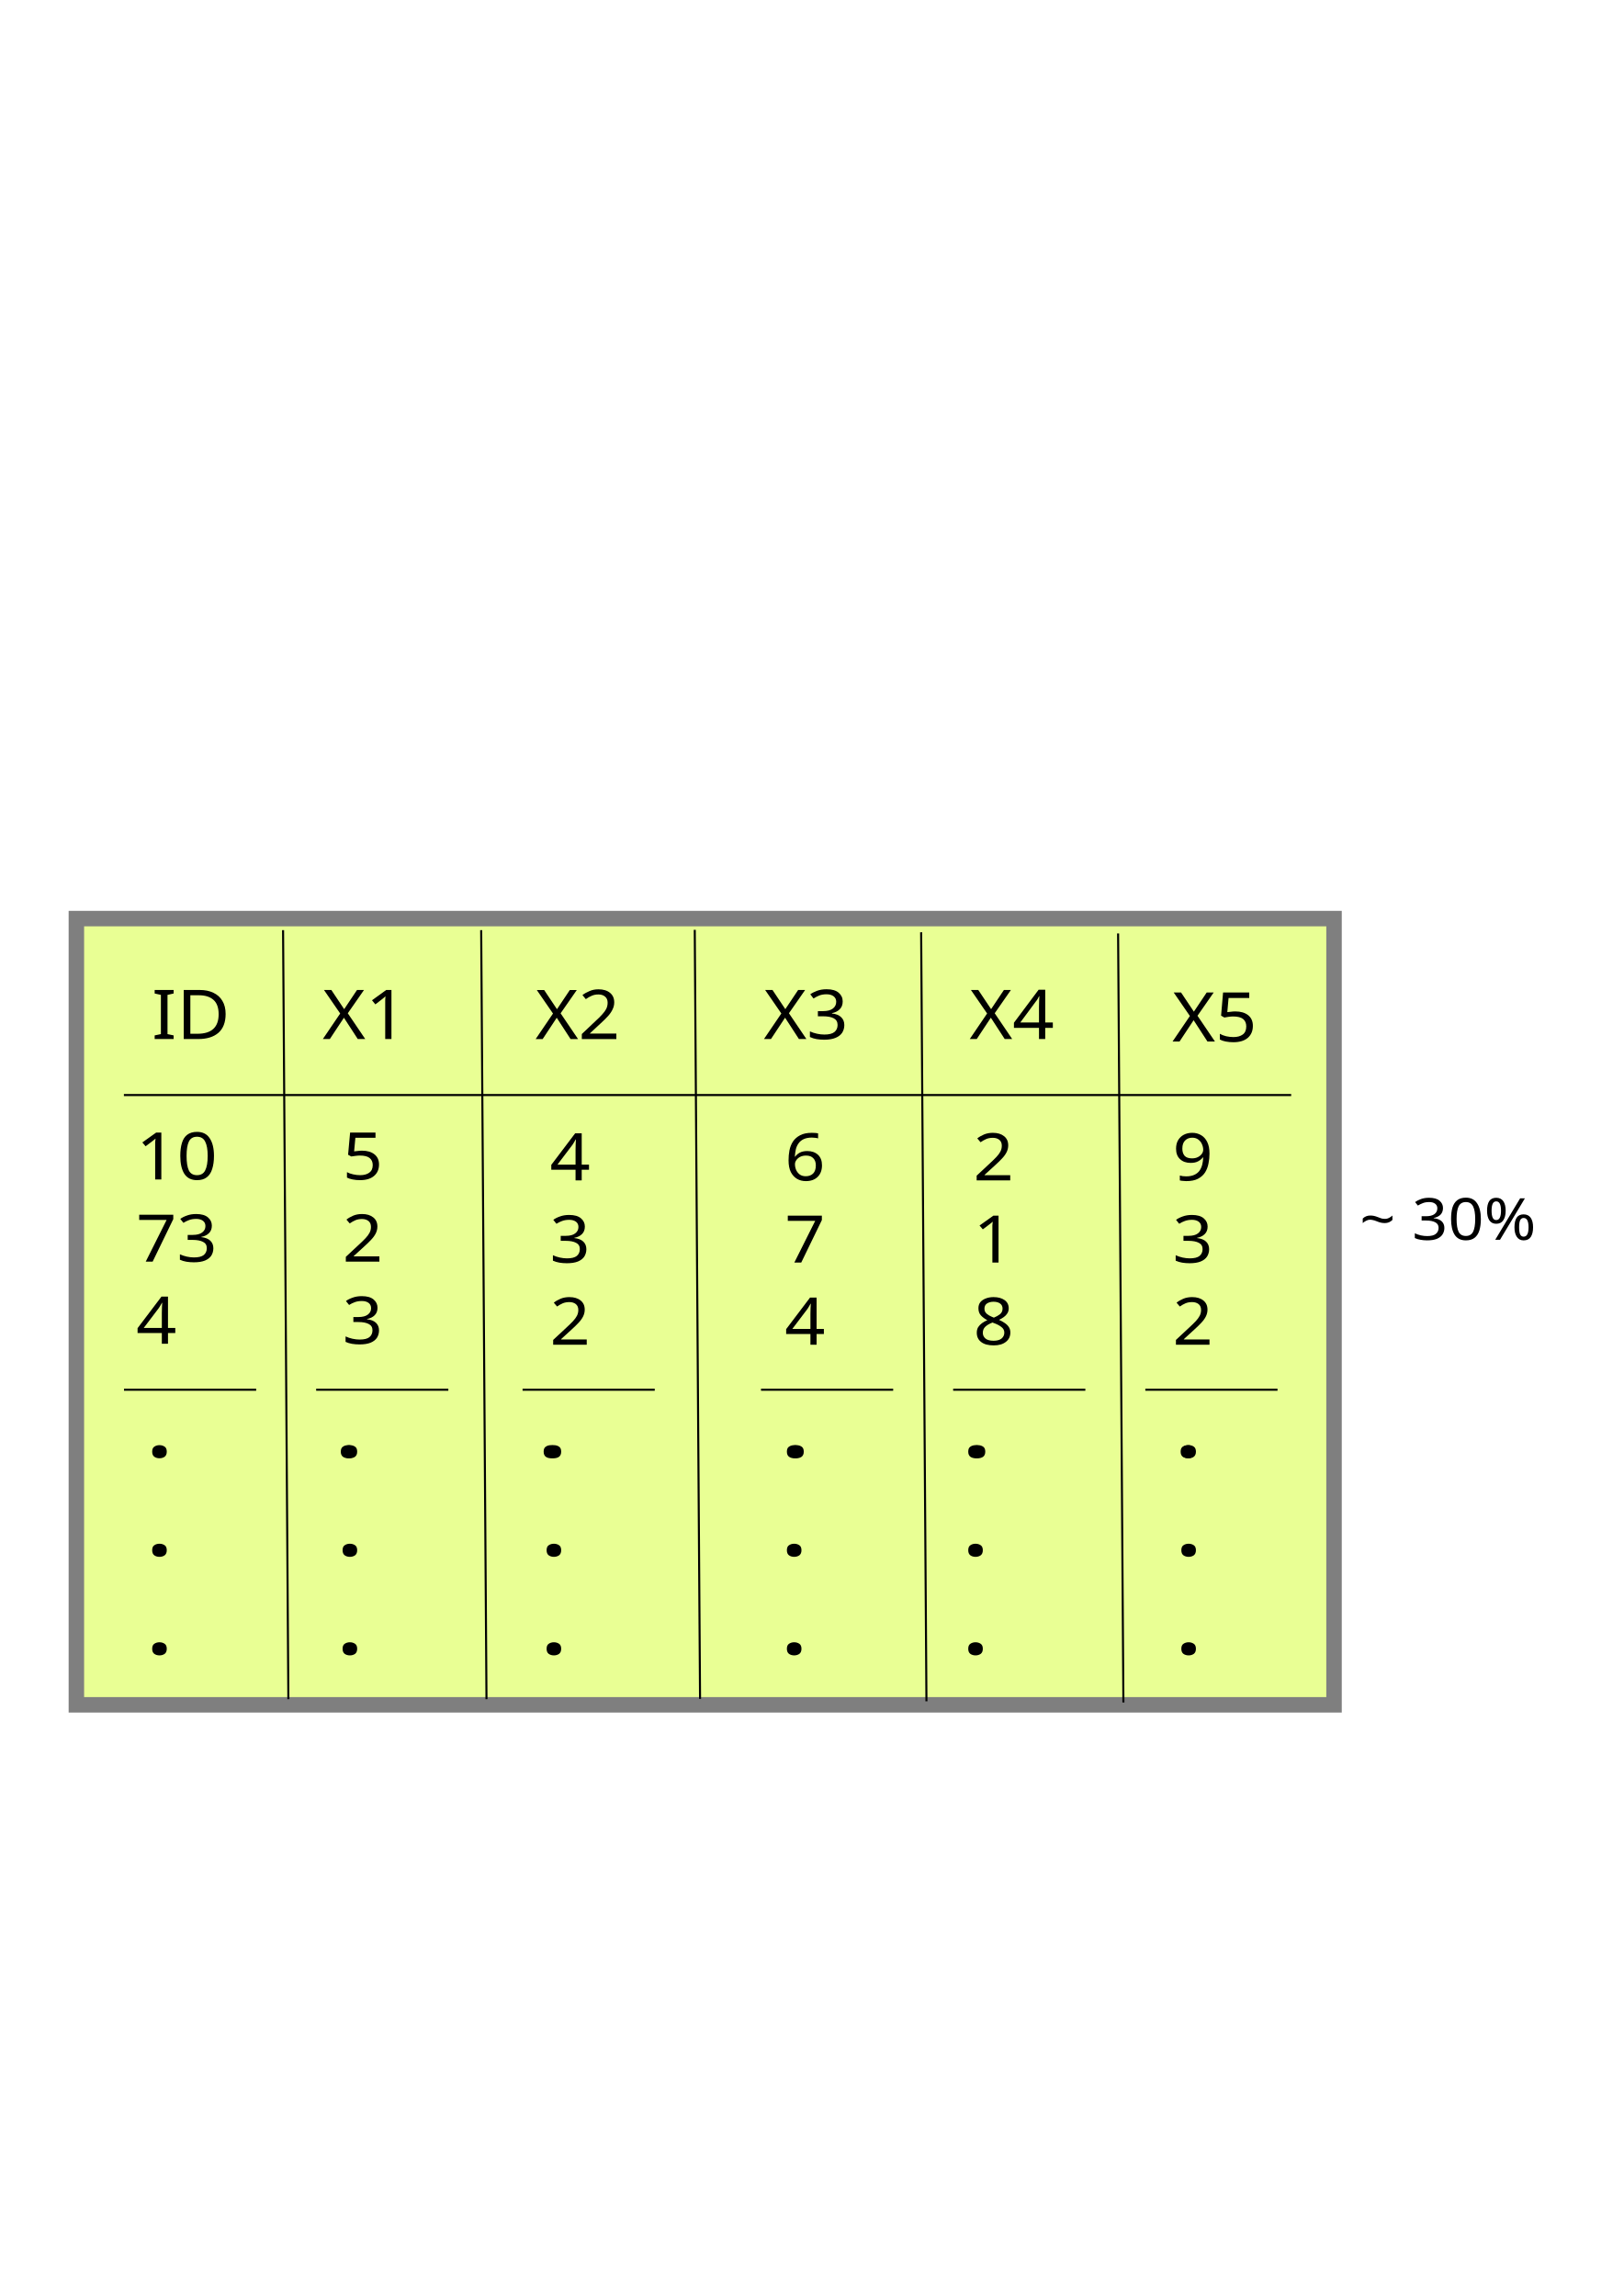
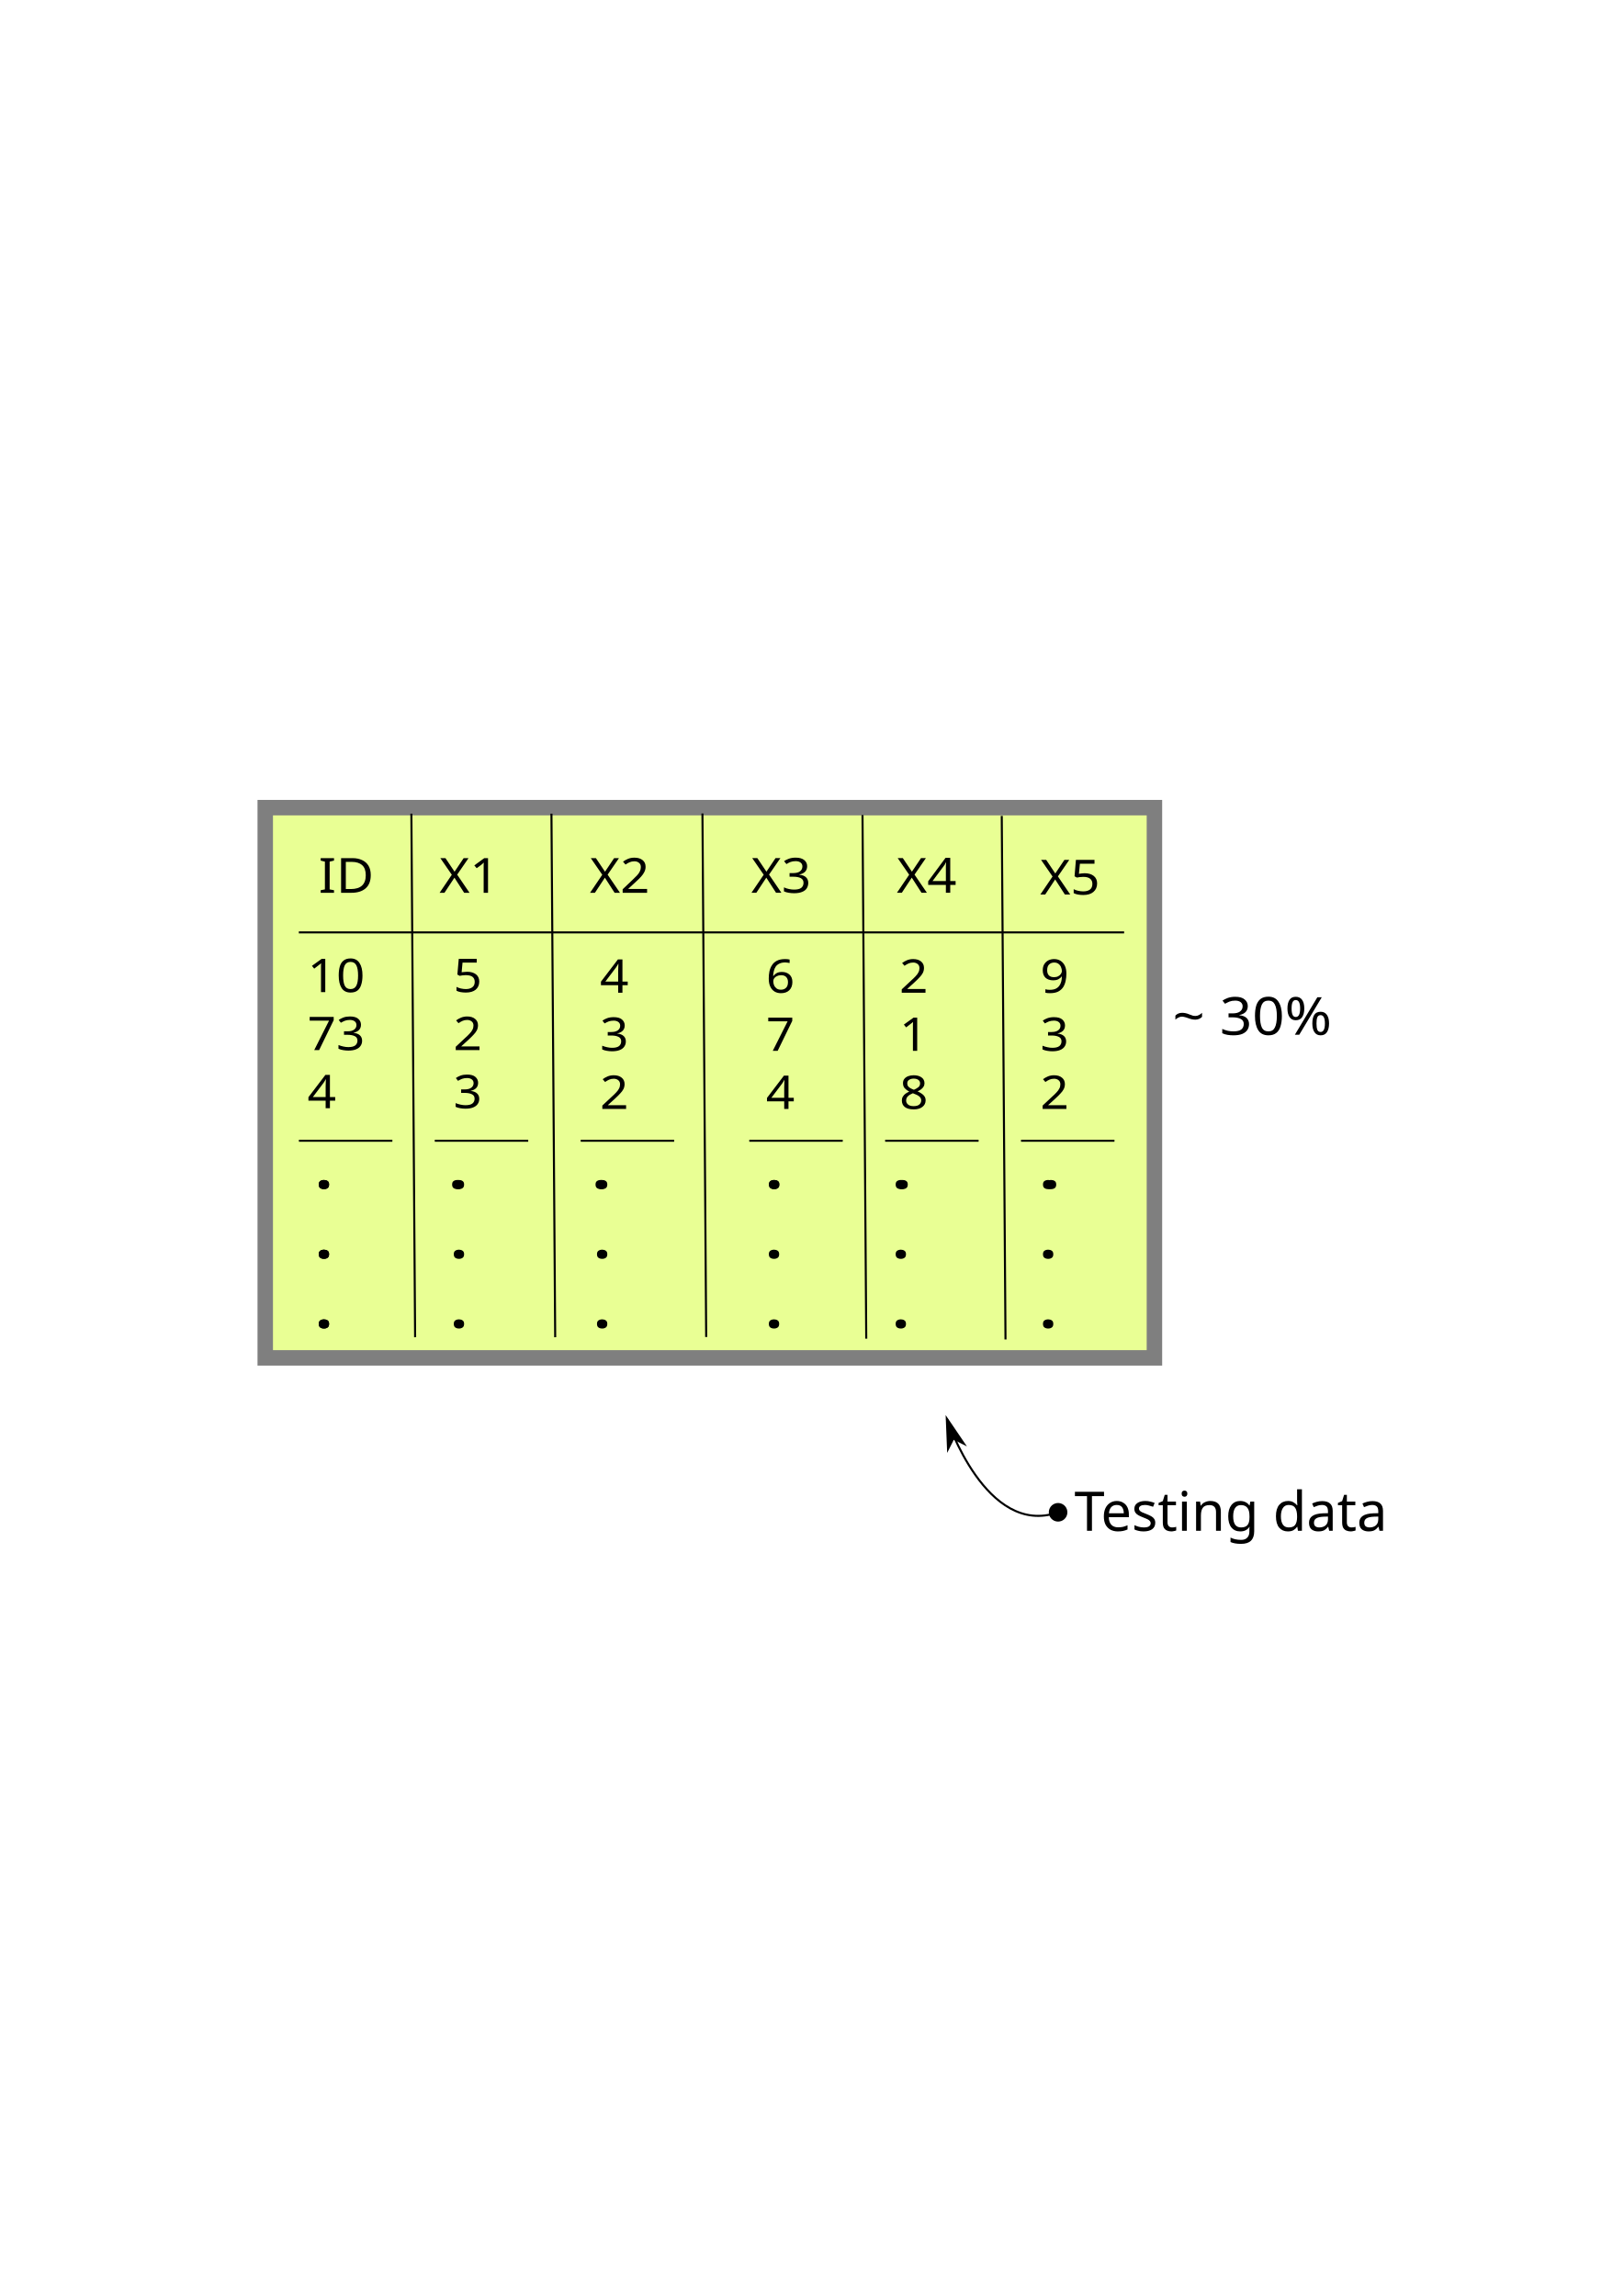
<svg xmlns="http://www.w3.org/2000/svg" width="210mm" height="297mm" viewBox="0 0 210 297" version="1.1" id="svg17855">
-   <defs id="defs17849" />
+   <defs id="defs17849">
+     <marker style="overflow:visible" id="marker22606" refX="0" refY="0" orient="auto">
+       <path transform="matrix(0.8,0,0,0.8,5.92,0.8)" style="fill:#000000;fill-opacity:1;fill-rule:evenodd;stroke:#000000;stroke-width:1pt;stroke-opacity:1" d="m -2.5,-1 c 0,2.76 -2.24,5 -5,5 -2.76,0 -5,-2.24 -5,-5 0,-2.76 2.24,-5 5,-5 2.76,0 5,2.24 5,5 z" id="path22604" />
+     </marker>
+     <marker style="overflow:visible" id="marker22706" refX="0" refY="0" orient="auto">
+       <path transform="matrix(-0.8,0,0,-0.8,-10,0)" style="fill:#000000;fill-opacity:1;fill-rule:evenodd;stroke:#000000;stroke-width:1pt;stroke-opacity:1" d="M 0,0 5,-5 -12.5,0 5,5 Z" id="path22704" />
+     </marker>
+   </defs>
  <g id="layer1">
-     <rect y="118.825" x="9.878" height="101.703" width="162.658" id="rect15110" style="opacity:0.5;fill:#d4ff2a;fill-opacity:1;fill-rule:evenodd;stroke:#000000;stroke-width:2;stroke-linecap:butt;stroke-miterlimit:23.4;stroke-dasharray:none;stroke-dashoffset:0;stroke-opacity:1" />
-     <path id="path15112" d="m 16.023,141.648 c 150.971,-5e-5 150.971,-5e-5 150.971,-5e-5 v 0" style="fill:#030303;fill-opacity:1;stroke:#000000;stroke-width:0.265px;stroke-linecap:butt;stroke-linejoin:miter;stroke-opacity:1" />
-     <path id="path15114" d="m 62.234,120.323 0.685,99.477 v 0" style="fill:#060606;fill-opacity:1;stroke:#000000;stroke-width:0.265px;stroke-linecap:butt;stroke-linejoin:miter;stroke-opacity:1" />
-     <path id="path15116" d="m 89.856,120.284 0.685,99.477 v 0" style="fill:#060606;fill-opacity:1;stroke:#000000;stroke-width:0.265px;stroke-linecap:butt;stroke-linejoin:miter;stroke-opacity:1" />
-     <path id="path15118" d="m 119.136,120.594 0.685,99.477 v 0" style="fill:#060606;fill-opacity:1;stroke:#000000;stroke-width:0.265px;stroke-linecap:butt;stroke-linejoin:miter;stroke-opacity:1" />
-     <path id="path15120" d="m 144.609,120.749 0.685,99.477 v 0" style="fill:#060606;fill-opacity:1;stroke:#000000;stroke-width:0.265px;stroke-linecap:butt;stroke-linejoin:miter;stroke-opacity:1" />
-     <text transform="scale(1.031812,0.9691693)" id="text15124" y="138.68" x="40.437" style="font-style:normal;font-weight:normal;font-size:9.179px;line-height:1.25;font-family:sans-serif;letter-spacing:0px;word-spacing:0px;fill:#000000;fill-opacity:1;stroke:none;stroke-width:0.265" xml:space="preserve">
-       <tspan style="stroke-width:0.265" y="138.68" x="40.437" id="tspan15122">X1</tspan>
-     </text>
-     <text transform="scale(1.031812,0.9691693)" id="text15128" y="138.682" x="67.112" style="font-style:normal;font-weight:normal;font-size:9.179px;line-height:1.25;font-family:sans-serif;letter-spacing:0px;word-spacing:0px;fill:#000000;fill-opacity:1;stroke:none;stroke-width:0.265" xml:space="preserve">
-       <tspan id="tspan15126" style="stroke-width:0.265" y="138.682" x="67.112">X2</tspan>
-     </text>
-     <text transform="scale(1.031812,0.9691693)" id="text15132" y="138.677" x="95.734" style="font-style:normal;font-weight:normal;font-size:9.179px;line-height:1.25;font-family:sans-serif;letter-spacing:0px;word-spacing:0px;fill:#000000;fill-opacity:1;stroke:none;stroke-width:0.265" xml:space="preserve">
-       <tspan id="tspan15130" style="stroke-width:0.265" y="138.677" x="95.734">X3</tspan>
-     </text>
-     <text transform="scale(1.031812,0.9691693)" id="text15136" y="138.677" x="121.526" style="font-style:normal;font-weight:normal;font-size:9.179px;line-height:1.25;font-family:sans-serif;letter-spacing:0px;word-spacing:0px;fill:#000000;fill-opacity:1;stroke:none;stroke-width:0.265" xml:space="preserve">
-       <tspan id="tspan15134" style="stroke-width:0.265" y="138.677" x="121.526">X4</tspan>
-     </text>
-     <text transform="scale(1.031812,0.9691693)" id="text15140" y="139.01" x="146.947" style="font-style:normal;font-weight:normal;font-size:9.179px;line-height:1.25;font-family:sans-serif;letter-spacing:0px;word-spacing:0px;fill:#000000;fill-opacity:1;stroke:none;stroke-width:0.265" xml:space="preserve">
-       <tspan id="tspan15138" style="stroke-width:0.265" y="139.01" x="146.947">X5</tspan>
-     </text>
-     <text xml:space="preserve" style="font-style:normal;font-weight:normal;font-size:8.846px;line-height:1.25;font-family:sans-serif;letter-spacing:0px;word-spacing:0px;fill:#000000;fill-opacity:1;stroke:none;stroke-width:1" x="33.361" y="158.769" id="text15158" transform="scale(1.040638,0.960949)">
-       <tspan x="33.361" y="158.769" id="tspan15146" style="stroke-width:1">
-         <tspan x="33.361" y="158.769" id="tspan15142" style="stroke-width:1">    5</tspan>
-         <tspan dx="0" x="50.258" y="158.769" id="tspan15144" style="stroke-width:1" />
-       </tspan>
-       <tspan x="33.361" y="169.826" id="tspan15152" style="stroke-width:1">
-         <tspan x="33.361" y="169.826" id="tspan15148" style="stroke-width:1">    2</tspan>
-         <tspan dx="0" x="50.258" y="169.826" id="tspan15150" style="stroke-width:1" />
-       </tspan>
-       <tspan x="33.361" y="180.883" id="tspan15156" style="stroke-width:1">
-         <tspan x="33.361" y="180.883" id="tspan15154" style="stroke-width:1">    3</tspan>
-       </tspan>
-     </text>
-     <text xml:space="preserve" style="font-style:normal;font-weight:normal;font-size:8.846px;line-height:1.25;font-family:sans-serif;letter-spacing:0px;word-spacing:0px;fill:#000000;fill-opacity:1;stroke:none;stroke-width:1" x="59.129" y="158.896" id="text15176" transform="scale(1.040638,0.960949)">
-       <tspan x="59.129" y="158.896" id="tspan15164" style="stroke-width:1">
-         <tspan x="59.129" y="158.896" id="tspan15160" style="stroke-width:1">    4</tspan>
-         <tspan dx="0" x="76.025" y="158.896" id="tspan15162" style="stroke-width:1" />
-       </tspan>
-       <tspan x="59.129" y="169.954" id="tspan15170" style="stroke-width:1">
-         <tspan x="59.129" y="169.954" id="tspan15166" style="stroke-width:1">    3</tspan>
-         <tspan dx="0" x="76.025" y="169.954" id="tspan15168" style="stroke-width:1" />
-       </tspan>
-       <tspan x="59.129" y="181.011" id="tspan15174" style="stroke-width:1">
-         <tspan x="59.129" y="181.011" id="tspan15172" style="stroke-width:1">    2</tspan>
-       </tspan>
-     </text>
-     <text xml:space="preserve" style="font-style:normal;font-weight:normal;font-size:8.846px;line-height:1.25;font-family:sans-serif;letter-spacing:0px;word-spacing:0px;fill:#000000;fill-opacity:1;stroke:none;stroke-width:1" x="88.319" y="158.896" id="text15194" transform="scale(1.040638,0.960949)">
-       <tspan x="88.319" y="158.896" id="tspan15182" style="stroke-width:1">
-         <tspan x="88.319" y="158.896" id="tspan15178" style="stroke-width:1">    6</tspan>
-         <tspan dx="0" x="105.216" y="158.896" id="tspan15180" style="stroke-width:1" />
-       </tspan>
-       <tspan x="88.319" y="169.954" id="tspan15188" style="stroke-width:1">
-         <tspan x="88.319" y="169.954" id="tspan15184" style="stroke-width:1">    7</tspan>
-         <tspan dx="0" x="105.216" y="169.954" id="tspan15186" style="stroke-width:1" />
-       </tspan>
-       <tspan x="88.319" y="181.011" id="tspan15192" style="stroke-width:1">
-         <tspan x="88.319" y="181.011" id="tspan15190" style="stroke-width:1">    4</tspan>
-       </tspan>
-     </text>
-     <text xml:space="preserve" style="font-style:normal;font-weight:normal;font-size:8.846px;line-height:1.25;font-family:sans-serif;letter-spacing:0px;word-spacing:0px;fill:#000000;fill-opacity:1;stroke:none;stroke-width:1" x="111.76" y="158.896" id="text15212" transform="scale(1.040638,0.960949)">
-       <tspan x="111.76" y="158.896" id="tspan15200" style="stroke-width:1">
-         <tspan x="111.76" y="158.896" id="tspan15196" style="stroke-width:1">    2</tspan>
-         <tspan dx="0" x="128.657" y="158.896" id="tspan15198" style="stroke-width:1" />
-       </tspan>
-       <tspan x="111.76" y="169.954" id="tspan15206" style="stroke-width:1">
-         <tspan x="111.76" y="169.954" id="tspan15202" style="stroke-width:1">    1</tspan>
-         <tspan dx="0" x="128.657" y="169.954" id="tspan15204" style="stroke-width:1" />
-       </tspan>
-       <tspan x="111.76" y="181.011" id="tspan15210" style="stroke-width:1">
-         <tspan x="111.76" y="181.011" id="tspan15208" style="stroke-width:1">    8</tspan>
-       </tspan>
-     </text>
-     <text xml:space="preserve" style="font-style:normal;font-weight:normal;font-size:8.846px;line-height:1.25;font-family:sans-serif;letter-spacing:0px;word-spacing:0px;fill:#000000;fill-opacity:1;stroke:none;stroke-width:1" x="136.528" y="158.896" id="text15230" transform="scale(1.040638,0.960949)">
-       <tspan x="136.528" y="158.896" id="tspan15218" style="stroke-width:1">
-         <tspan x="136.528" y="158.896" id="tspan15214" style="stroke-width:1">    9</tspan>
-         <tspan dx="0" x="153.424" y="158.896" id="tspan15216" style="stroke-width:1" />
-       </tspan>
-       <tspan x="136.528" y="169.954" id="tspan15224" style="stroke-width:1">
-         <tspan x="136.528" y="169.954" id="tspan15220" style="stroke-width:1">    3</tspan>
-         <tspan dx="0" x="153.424" y="169.954" id="tspan15222" style="stroke-width:1" />
-       </tspan>
-       <tspan x="136.528" y="181.011" id="tspan15228" style="stroke-width:1">
-         <tspan x="136.528" y="181.011" id="tspan15226" style="stroke-width:1">    2</tspan>
-       </tspan>
-     </text>
-     <path style="fill:#060606;fill-opacity:1;stroke:#000000;stroke-width:0.265px;stroke-linecap:butt;stroke-linejoin:miter;stroke-opacity:1" d="m 40.891,179.768 c 17.095,0 17.095,0 17.095,0 v 0" id="path15322" />
-     <path id="path15324" d="m 67.586,179.768 c 17.095,0 17.095,0 17.095,0 v 0" style="fill:#060606;fill-opacity:1;stroke:#000000;stroke-width:0.265px;stroke-linecap:butt;stroke-linejoin:miter;stroke-opacity:1" />
-     <path style="fill:#060606;fill-opacity:1;stroke:#000000;stroke-width:0.265px;stroke-linecap:butt;stroke-linejoin:miter;stroke-opacity:1" d="m 98.423,179.768 c 17.095,6e-5 17.095,6e-5 17.095,6e-5 v 0" id="path15326" />
-     <path id="path15328" d="m 123.276,179.768 c 17.095,-2e-5 17.095,-2e-5 17.095,-2e-5 v 0" style="fill:#060606;fill-opacity:1;stroke:#000000;stroke-width:0.265px;stroke-linecap:butt;stroke-linejoin:miter;stroke-opacity:1" />
-     <path style="fill:#060606;fill-opacity:1;stroke:#000000;stroke-width:0.265px;stroke-linecap:butt;stroke-linejoin:miter;stroke-opacity:1" d="m 148.13,179.768 c 17.095,-6e-5 17.095,-6e-5 17.095,-6e-5 v 0" id="path15330" />
-     <text transform="scale(1.031812,0.9691693)" xml:space="preserve" style="font-style:normal;font-weight:normal;font-size:9.179px;line-height:1.25;font-family:sans-serif;letter-spacing:0px;word-spacing:0px;fill:#000000;fill-opacity:1;stroke:none;stroke-width:0.265" x="19.026" y="138.68" id="text15334">
-       <tspan id="tspan15332" x="19.026" y="138.68" style="stroke-width:0.265">ID</tspan>
-     </text>
-     <path style="fill:#060606;fill-opacity:1;stroke:#000000;stroke-width:0.265px;stroke-linecap:butt;stroke-linejoin:miter;stroke-opacity:1" d="m 36.611,120.323 0.685,99.477 v 0" id="path15336" />
-     <path id="path15338" d="m 16.037,179.768 c 17.095,6e-5 17.095,6e-5 17.095,6e-5 v 0" style="fill:#060606;fill-opacity:1;stroke:#000000;stroke-width:0.265px;stroke-linecap:butt;stroke-linejoin:miter;stroke-opacity:1" />
-     <text xml:space="preserve" style="font-style:normal;font-variant:normal;font-weight:bold;font-stretch:normal;font-size:10.615px;line-height:1.25;font-family:sans-serif;-inkscape-font-specification:'sans-serif Bold';letter-spacing:0px;word-spacing:0px;fill:#000000;fill-opacity:1;stroke:none;stroke-width:1" x="7.266" y="196.159" id="text15356" transform="scale(1.040638,0.960949)">
-       <tspan x="7.266" y="196.159" id="tspan15354" style="stroke-width:1">
-         <tspan x="7.266" y="196.159" id="tspan15340" style="stroke-width:1">    .</tspan>
-       </tspan>
-       <tspan x="7.266" y="209.428" style="stroke-width:1" id="tspan30536">    .</tspan>
-       <tspan x="7.266" y="222.696" style="stroke-width:1" id="tspan30538">    .</tspan>
-     </text>
-     <text xml:space="preserve" style="font-style:normal;font-weight:normal;font-size:8.846px;line-height:1.25;font-family:sans-serif;letter-spacing:0px;word-spacing:0px;fill:#000000;fill-opacity:1;stroke:none;stroke-width:1" x="7.709" y="158.769" id="text15370" transform="scale(1.040638,0.960949)">
-       <tspan x="7.709" y="158.769" id="tspan15360" style="stroke-width:1">
-         <tspan dx="0 0 0 0 0 0 0" x="7.709" y="158.769" id="tspan15358" style="stroke-width:1">    10</tspan>
-       </tspan>
-       <tspan x="7.709" y="169.826" id="tspan15364" style="stroke-width:1">
-         <tspan dx="0 0 0 0 0 0 0" x="7.709" y="169.826" id="tspan15362" style="stroke-width:1">    73</tspan>
-       </tspan>
-       <tspan x="7.709" y="180.883" id="tspan15368" style="stroke-width:1">
-         <tspan x="7.709" y="180.883" id="tspan15366" style="stroke-width:1">    4</tspan>
-       </tspan>
-     </text>
-     <text id="text15389" y="196.159" x="30.707" style="font-style:normal;font-variant:normal;font-weight:bold;font-stretch:normal;font-size:10.615px;line-height:1.25;font-family:sans-serif;-inkscape-font-specification:'sans-serif Bold';letter-spacing:0px;word-spacing:0px;fill:#000000;fill-opacity:1;stroke:none;stroke-width:1" xml:space="preserve" transform="scale(1.040638,0.960949)">
-       <tspan style="stroke-width:1" id="tspan15387" y="196.159" x="30.707">
-         <tspan style="stroke-width:1" id="tspan15385" y="196.159" x="30.707">    .</tspan>
-       </tspan>
-     </text>
-     <text xml:space="preserve" style="font-style:normal;font-variant:normal;font-weight:bold;font-stretch:normal;font-size:10.615px;line-height:1.25;font-family:sans-serif;-inkscape-font-specification:'sans-serif Bold';letter-spacing:0px;word-spacing:0px;fill:#000000;fill-opacity:1;stroke:none;stroke-width:1" x="55.917" y="196.159" id="text15395" transform="scale(1.040638,0.960949)">
-       <tspan x="55.917" y="196.159" id="tspan15393" style="stroke-width:1">
-         <tspan x="55.917" y="196.159" id="tspan15391" style="stroke-width:1">    .</tspan>
-       </tspan>
-     </text>
-     <text id="text15401" y="196.159" x="86.435" style="font-style:normal;font-variant:normal;font-weight:bold;font-stretch:normal;font-size:10.615px;line-height:1.25;font-family:sans-serif;-inkscape-font-specification:'sans-serif Bold';letter-spacing:0px;word-spacing:0px;fill:#000000;fill-opacity:1;stroke:none;stroke-width:1" xml:space="preserve" transform="scale(1.040638,0.960949)">
-       <tspan style="stroke-width:1" id="tspan15399" y="196.159" x="86.435">
-         <tspan style="stroke-width:1" id="tspan15397" y="196.159" x="86.435">    .</tspan>
-       </tspan>
-     </text>
-     <text xml:space="preserve" style="font-style:normal;font-variant:normal;font-weight:bold;font-stretch:normal;font-size:10.615px;line-height:1.25;font-family:sans-serif;-inkscape-font-specification:'sans-serif Bold';letter-spacing:0px;word-spacing:0px;fill:#000000;fill-opacity:1;stroke:none;stroke-width:1" x="108.991" y="196.159" id="text15407" transform="scale(1.040638,0.960949)">
-       <tspan x="108.991" y="196.159" id="tspan15405" style="stroke-width:1">
-         <tspan x="108.991" y="196.159" id="tspan15403" style="stroke-width:1">    .</tspan>
-       </tspan>
-     </text>
-     <text id="text15413" y="196.159" x="135.086" style="font-style:normal;font-variant:normal;font-weight:bold;font-stretch:normal;font-size:10.615px;line-height:1.25;font-family:sans-serif;-inkscape-font-specification:'sans-serif Bold';letter-spacing:0px;word-spacing:0px;fill:#000000;fill-opacity:1;stroke:none;stroke-width:1" xml:space="preserve" transform="scale(1.040638,0.960949)">
-       <tspan style="stroke-width:1" id="tspan15411" y="196.159" x="135.086">
-         <tspan style="stroke-width:1" id="tspan15409" y="196.159" x="135.086">    .</tspan>
-       </tspan>
-     </text>
-     <text xml:space="preserve" style="font-style:normal;font-weight:normal;font-size:7.818px;line-height:1.25;font-family:sans-serif;letter-spacing:0px;word-spacing:0px;fill:#000000;fill-opacity:1;stroke:none;stroke-width:1" x="168.978" y="166.893" id="text15435" transform="scale(1.040638,0.960949)">
-       <tspan x="168.978" y="166.893" id="tspan15433" style="stroke-width:1">
-         <tspan x="168.978" y="166.893" id="tspan15431" style="stroke-width:1">~ 30%</tspan>
-       </tspan>
-     </text>
-     <text transform="scale(1.040638,0.960949)" id="text30548" y="196.159" x="30.931" style="font-style:normal;font-variant:normal;font-weight:bold;font-stretch:normal;font-size:10.615px;line-height:1.25;font-family:sans-serif;-inkscape-font-specification:'sans-serif Bold';letter-spacing:0px;word-spacing:0px;fill:#000000;fill-opacity:1;stroke:none;stroke-width:1" xml:space="preserve">
-       <tspan style="stroke-width:1" id="tspan30542" y="196.159" x="30.931">
-         <tspan style="stroke-width:1" id="tspan30540" y="196.159" x="30.931">    .</tspan>
-       </tspan>
-       <tspan id="tspan30544" style="stroke-width:1" y="209.428" x="30.931">    .</tspan>
-       <tspan id="tspan30546" style="stroke-width:1" y="222.696" x="30.931">    .</tspan>
-     </text>
-     <text xml:space="preserve" style="font-style:normal;font-variant:normal;font-weight:bold;font-stretch:normal;font-size:10.615px;line-height:1.25;font-family:sans-serif;-inkscape-font-specification:'sans-serif Bold';letter-spacing:0px;word-spacing:0px;fill:#000000;fill-opacity:1;stroke:none;stroke-width:1" x="56.287" y="196.159" id="text30558" transform="scale(1.040638,0.960949)">
-       <tspan x="56.287" y="196.159" id="tspan30552" style="stroke-width:1">
-         <tspan x="56.287" y="196.159" id="tspan30550" style="stroke-width:1">    .</tspan>
-       </tspan>
-       <tspan x="56.287" y="209.428" style="stroke-width:1" id="tspan30554">    .</tspan>
-       <tspan x="56.287" y="222.696" style="stroke-width:1" id="tspan30556">    .</tspan>
-     </text>
-     <text transform="scale(1.040638,0.960949)" id="text30568" y="196.159" x="86.15" style="font-style:normal;font-variant:normal;font-weight:bold;font-stretch:normal;font-size:10.615px;line-height:1.25;font-family:sans-serif;-inkscape-font-specification:'sans-serif Bold';letter-spacing:0px;word-spacing:0px;fill:#000000;fill-opacity:1;stroke:none;stroke-width:1" xml:space="preserve">
-       <tspan style="stroke-width:1" id="tspan30562" y="196.159" x="86.15">
-         <tspan style="stroke-width:1" id="tspan30560" y="196.159" x="86.15">    .</tspan>
-       </tspan>
-       <tspan id="tspan30564" style="stroke-width:1" y="209.428" x="86.15">    .</tspan>
-       <tspan id="tspan30566" style="stroke-width:1" y="222.696" x="86.15">    .</tspan>
-     </text>
-     <text xml:space="preserve" style="font-style:normal;font-variant:normal;font-weight:bold;font-stretch:normal;font-size:10.615px;line-height:1.25;font-family:sans-serif;-inkscape-font-specification:'sans-serif Bold';letter-spacing:0px;word-spacing:0px;fill:#000000;fill-opacity:1;stroke:none;stroke-width:1" x="108.688" y="196.159" id="text30578" transform="scale(1.040638,0.960949)">
-       <tspan x="108.688" y="196.159" id="tspan30572" style="stroke-width:1">
-         <tspan x="108.688" y="196.159" id="tspan30570" style="stroke-width:1">    .</tspan>
-       </tspan>
-       <tspan x="108.688" y="209.428" style="stroke-width:1" id="tspan30574">    .</tspan>
-       <tspan x="108.688" y="222.696" style="stroke-width:1" id="tspan30576">    .</tspan>
-     </text>
-     <text transform="scale(1.040638,0.960949)" id="text31605" y="196.159" x="135.17" style="font-style:normal;font-variant:normal;font-weight:bold;font-stretch:normal;font-size:10.615px;line-height:1.25;font-family:sans-serif;-inkscape-font-specification:'sans-serif Bold';letter-spacing:0px;word-spacing:0px;fill:#000000;fill-opacity:1;stroke:none;stroke-width:1" xml:space="preserve">
-       <tspan style="stroke-width:1" id="tspan31599" y="196.159" x="135.17">
-         <tspan style="stroke-width:1" id="tspan31597" y="196.159" x="135.17">    .</tspan>
-       </tspan>
-       <tspan id="tspan31601" style="stroke-width:1" y="209.428" x="135.17">    .</tspan>
-       <tspan id="tspan31603" style="stroke-width:1" y="222.696" x="135.17">    .</tspan>
+     <rect y="104.473" x="34.305" height="71.175" width="115.002" id="rect15110" style="opacity:0.5;fill:#d4ff2a;fill-opacity:1;fill-rule:evenodd;stroke:#000000;stroke-width:2;stroke-linecap:butt;stroke-miterlimit:23.4;stroke-dasharray:none;stroke-dashoffset:0;stroke-opacity:1" />
+     <path id="path15112" d="m 38.649,120.609 c 106.739,-3e-5 106.739,-3e-5 106.739,-3e-5 v 0" style="fill:#030303;fill-opacity:1;stroke:#000000;stroke-width:0.265px;stroke-linecap:butt;stroke-linejoin:miter;stroke-opacity:1" />
+     <path id="path15114" d="m 71.321,105.249 0.484,67.728 v 0" style="fill:#060606;fill-opacity:1;stroke:#000000;stroke-width:0.265px;stroke-linecap:butt;stroke-linejoin:miter;stroke-opacity:1" />
+     <path id="path15116" d="m 90.85,105.223 0.484,67.728 v 0" style="fill:#060606;fill-opacity:1;stroke:#000000;stroke-width:0.265px;stroke-linecap:butt;stroke-linejoin:miter;stroke-opacity:1" />
+     <path id="path15118" d="m 111.552,105.434 0.484,67.728 v 0" style="fill:#060606;fill-opacity:1;stroke:#000000;stroke-width:0.265px;stroke-linecap:butt;stroke-linejoin:miter;stroke-opacity:1" />
+     <path id="path15120" d="m 129.561,105.539 0.484,67.728 v 0" style="fill:#060606;fill-opacity:1;stroke:#000000;stroke-width:0.265px;stroke-linecap:butt;stroke-linejoin:miter;stroke-opacity:1" />
+     <text transform="scale(1.031812,0.9691693)" id="text15124" y="119.161" x="55.069" style="font-style:normal;font-weight:normal;font-size:6.49px;line-height:1.25;font-family:sans-serif;letter-spacing:0px;word-spacing:0px;fill:#000000;fill-opacity:1;stroke:none;stroke-width:0.265" xml:space="preserve">
+       <tspan style="stroke-width:0.265" y="119.161" x="55.069" id="tspan15122">X1</tspan>
+     </text>
+     <text transform="scale(1.031812,0.9691693)" id="text15128" y="119.163" x="73.929" style="font-style:normal;font-weight:normal;font-size:6.49px;line-height:1.25;font-family:sans-serif;letter-spacing:0px;word-spacing:0px;fill:#000000;fill-opacity:1;stroke:none;stroke-width:0.265" xml:space="preserve">
+       <tspan id="tspan15126" style="stroke-width:0.265" y="119.163" x="73.929">X2</tspan>
+     </text>
+     <text transform="scale(1.031812,0.9691693)" id="text15132" y="119.159" x="94.165" style="font-style:normal;font-weight:normal;font-size:6.49px;line-height:1.25;font-family:sans-serif;letter-spacing:0px;word-spacing:0px;fill:#000000;fill-opacity:1;stroke:none;stroke-width:0.265" xml:space="preserve">
+       <tspan id="tspan15130" style="stroke-width:0.265" y="119.159" x="94.165">X3</tspan>
+     </text>
+     <text transform="scale(1.031812,0.9691693)" id="text15136" y="119.159" x="112.4" style="font-style:normal;font-weight:normal;font-size:6.49px;line-height:1.25;font-family:sans-serif;letter-spacing:0px;word-spacing:0px;fill:#000000;fill-opacity:1;stroke:none;stroke-width:0.265" xml:space="preserve">
+       <tspan id="tspan15134" style="stroke-width:0.265" y="119.159" x="112.4">X4</tspan>
+     </text>
+     <text transform="scale(1.031812,0.9691693)" id="text15140" y="119.394" x="130.373" style="font-style:normal;font-weight:normal;font-size:6.49px;line-height:1.25;font-family:sans-serif;letter-spacing:0px;word-spacing:0px;fill:#000000;fill-opacity:1;stroke:none;stroke-width:0.265" xml:space="preserve">
+       <tspan id="tspan15138" style="stroke-width:0.265" y="119.394" x="130.373">X5</tspan>
+     </text>
+     <text xml:space="preserve" style="font-style:normal;font-weight:normal;font-size:6.254px;line-height:1.25;font-family:sans-serif;letter-spacing:0px;word-spacing:0px;fill:#000000;fill-opacity:1;stroke:none;stroke-width:1" x="49.841" y="133.545" id="text15158" transform="scale(1.040638,0.960949)">
+       <tspan x="49.841" y="133.545" id="tspan15146" style="stroke-width:1">
+         <tspan x="49.841" y="133.545" id="tspan15142" style="stroke-width:1">    5</tspan>
+         <tspan dx="0" x="61.787" y="133.545" id="tspan15144" style="stroke-width:1" />
+       </tspan>
+       <tspan x="49.841" y="141.363" id="tspan15152" style="stroke-width:1">
+         <tspan x="49.841" y="141.363" id="tspan15148" style="stroke-width:1">    2</tspan>
+         <tspan dx="0" x="61.787" y="141.363" id="tspan15150" style="stroke-width:1" />
+       </tspan>
+       <tspan x="49.841" y="149.18" id="tspan15156" style="stroke-width:1">
+         <tspan x="49.841" y="149.18" id="tspan15154" style="stroke-width:1">    3</tspan>
+       </tspan>
+     </text>
+     <text xml:space="preserve" style="font-style:normal;font-weight:normal;font-size:6.254px;line-height:1.25;font-family:sans-serif;letter-spacing:0px;word-spacing:0px;fill:#000000;fill-opacity:1;stroke:none;stroke-width:1" x="68.059" y="133.635" id="text15176" transform="scale(1.040638,0.960949)">
+       <tspan x="68.059" y="133.635" id="tspan15164" style="stroke-width:1">
+         <tspan x="68.059" y="133.635" id="tspan15160" style="stroke-width:1">    4</tspan>
+         <tspan dx="0" x="80.005" y="133.635" id="tspan15162" style="stroke-width:1" />
+       </tspan>
+       <tspan x="68.059" y="141.453" id="tspan15170" style="stroke-width:1">
+         <tspan x="68.059" y="141.453" id="tspan15166" style="stroke-width:1">    3</tspan>
+         <tspan dx="0" x="80.005" y="141.453" id="tspan15168" style="stroke-width:1" />
+       </tspan>
+       <tspan x="68.059" y="149.27" id="tspan15174" style="stroke-width:1">
+         <tspan x="68.059" y="149.27" id="tspan15172" style="stroke-width:1">    2</tspan>
+       </tspan>
+     </text>
+     <text xml:space="preserve" style="font-style:normal;font-weight:normal;font-size:6.254px;line-height:1.25;font-family:sans-serif;letter-spacing:0px;word-spacing:0px;fill:#000000;fill-opacity:1;stroke:none;stroke-width:1" x="88.697" y="133.635" id="text15194" transform="scale(1.040638,0.960949)">
+       <tspan x="88.697" y="133.635" id="tspan15182" style="stroke-width:1">
+         <tspan x="88.697" y="133.635" id="tspan15178" style="stroke-width:1">    6</tspan>
+         <tspan dx="0" x="100.643" y="133.635" id="tspan15180" style="stroke-width:1" />
+       </tspan>
+       <tspan x="88.697" y="141.453" id="tspan15188" style="stroke-width:1">
+         <tspan x="88.697" y="141.453" id="tspan15184" style="stroke-width:1">    7</tspan>
+         <tspan dx="0" x="100.643" y="141.453" id="tspan15186" style="stroke-width:1" />
+       </tspan>
+       <tspan x="88.697" y="149.27" id="tspan15192" style="stroke-width:1">
+         <tspan x="88.697" y="149.27" id="tspan15190" style="stroke-width:1">    4</tspan>
+       </tspan>
+     </text>
+     <text xml:space="preserve" style="font-style:normal;font-weight:normal;font-size:6.254px;line-height:1.25;font-family:sans-serif;letter-spacing:0px;word-spacing:0px;fill:#000000;fill-opacity:1;stroke:none;stroke-width:1" x="105.27" y="133.635" id="text15212" transform="scale(1.040638,0.960949)">
+       <tspan x="105.27" y="133.635" id="tspan15200" style="stroke-width:1">
+         <tspan x="105.27" y="133.635" id="tspan15196" style="stroke-width:1">    2</tspan>
+         <tspan dx="0" x="117.216" y="133.635" id="tspan15198" style="stroke-width:1" />
+       </tspan>
+       <tspan x="105.27" y="141.453" id="tspan15206" style="stroke-width:1">
+         <tspan x="105.27" y="141.453" id="tspan15202" style="stroke-width:1">    1</tspan>
+         <tspan dx="0" x="117.216" y="141.453" id="tspan15204" style="stroke-width:1" />
+       </tspan>
+       <tspan x="105.27" y="149.27" id="tspan15210" style="stroke-width:1">
+         <tspan x="105.27" y="149.27" id="tspan15208" style="stroke-width:1">    8</tspan>
+       </tspan>
+     </text>
+     <text xml:space="preserve" style="font-style:normal;font-weight:normal;font-size:6.254px;line-height:1.25;font-family:sans-serif;letter-spacing:0px;word-spacing:0px;fill:#000000;fill-opacity:1;stroke:none;stroke-width:1" x="122.781" y="133.635" id="text15230" transform="scale(1.040638,0.960949)">
+       <tspan x="122.781" y="133.635" id="tspan15218" style="stroke-width:1">
+         <tspan x="122.781" y="133.635" id="tspan15214" style="stroke-width:1">    9</tspan>
+         <tspan dx="0" x="134.727" y="133.635" id="tspan15216" style="stroke-width:1" />
+       </tspan>
+       <tspan x="122.781" y="141.453" id="tspan15224" style="stroke-width:1">
+         <tspan x="122.781" y="141.453" id="tspan15220" style="stroke-width:1">    3</tspan>
+         <tspan dx="0" x="134.727" y="141.453" id="tspan15222" style="stroke-width:1" />
+       </tspan>
+       <tspan x="122.781" y="149.27" id="tspan15228" style="stroke-width:1">
+         <tspan x="122.781" y="149.27" id="tspan15226" style="stroke-width:1">    2</tspan>
+       </tspan>
+     </text>
+     <path style="fill:#060606;fill-opacity:1;stroke:#000000;stroke-width:0.265px;stroke-linecap:butt;stroke-linejoin:miter;stroke-opacity:1" d="m 56.231,147.56 c 12.087,0 12.087,0 12.087,0 v 0" id="path15322" />
+     <path id="path15324" d="m 75.105,147.56 c 12.087,0 12.087,0 12.087,0 v 0" style="fill:#060606;fill-opacity:1;stroke:#000000;stroke-width:0.265px;stroke-linecap:butt;stroke-linejoin:miter;stroke-opacity:1" />
+     <path style="fill:#060606;fill-opacity:1;stroke:#000000;stroke-width:0.265px;stroke-linecap:butt;stroke-linejoin:miter;stroke-opacity:1" d="m 96.907,147.56 c 12.087,3e-5 12.087,3e-5 12.087,3e-5 v 0" id="path15326" />
+     <path id="path15328" d="m 114.479,147.56 c 12.087,-2e-5 12.087,-2e-5 12.087,-2e-5 v 0" style="fill:#060606;fill-opacity:1;stroke:#000000;stroke-width:0.265px;stroke-linecap:butt;stroke-linejoin:miter;stroke-opacity:1" />
+     <path style="fill:#060606;fill-opacity:1;stroke:#000000;stroke-width:0.265px;stroke-linecap:butt;stroke-linejoin:miter;stroke-opacity:1" d="m 132.051,147.56 c 12.087,-3e-5 12.087,-3e-5 12.087,-3e-5 v 0" id="path15330" />
+     <text transform="scale(1.031812,0.9691693)" xml:space="preserve" style="font-style:normal;font-weight:normal;font-size:6.49px;line-height:1.25;font-family:sans-serif;letter-spacing:0px;word-spacing:0px;fill:#000000;fill-opacity:1;stroke:none;stroke-width:0.265" x="39.931" y="119.161" id="text15334">
+       <tspan id="tspan15332" x="39.931" y="119.161" style="stroke-width:0.265">ID</tspan>
+     </text>
+     <path style="fill:#060606;fill-opacity:1;stroke:#000000;stroke-width:0.265px;stroke-linecap:butt;stroke-linejoin:miter;stroke-opacity:1" d="m 53.205,105.249 0.484,67.728 v 0" id="path15336" />
+     <path id="path15338" d="m 38.659,147.56 c 12.087,3e-5 12.087,3e-5 12.087,3e-5 v 0" style="fill:#060606;fill-opacity:1;stroke:#000000;stroke-width:0.265px;stroke-linecap:butt;stroke-linejoin:miter;stroke-opacity:1" />
+     <text xml:space="preserve" style="font-style:normal;font-variant:normal;font-weight:bold;font-stretch:normal;font-size:7.505px;line-height:1.25;font-family:sans-serif;-inkscape-font-specification:'sans-serif Bold';letter-spacing:0px;word-spacing:0px;fill:#000000;fill-opacity:1;stroke:none;stroke-width:1" x="31.392" y="159.981" id="text15356" transform="scale(1.040638,0.960949)">
+       <tspan x="31.392" y="159.981" id="tspan15354" style="stroke-width:1">
+         <tspan x="31.392" y="159.981" id="tspan15340" style="stroke-width:1">    .</tspan>
+       </tspan>
+       <tspan x="31.392" y="169.362" style="stroke-width:1" id="tspan6154">    .</tspan>
+       <tspan x="31.392" y="178.743" style="stroke-width:1" id="tspan6156">    .</tspan>
+     </text>
+     <text xml:space="preserve" style="font-style:normal;font-weight:normal;font-size:6.254px;line-height:1.25;font-family:sans-serif;letter-spacing:0px;word-spacing:0px;fill:#000000;fill-opacity:1;stroke:none;stroke-width:1" x="31.704" y="133.545" id="text15370" transform="scale(1.040638,0.960949)">
+       <tspan x="31.704" y="133.545" id="tspan15360" style="stroke-width:1">
+         <tspan dx="0 0 0 0 0 0 0" x="31.704" y="133.545" id="tspan15358" style="stroke-width:1">    10</tspan>
+       </tspan>
+       <tspan x="31.704" y="141.363" id="tspan15364" style="stroke-width:1">
+         <tspan dx="0 0 0 0 0 0 0" x="31.704" y="141.363" id="tspan15362" style="stroke-width:1">    73</tspan>
+       </tspan>
+       <tspan x="31.704" y="149.18" id="tspan15368" style="stroke-width:1">
+         <tspan x="31.704" y="149.18" id="tspan15366" style="stroke-width:1">    4</tspan>
+       </tspan>
+     </text>
+     <text id="text15389" y="159.981" x="47.965" style="font-style:normal;font-variant:normal;font-weight:bold;font-stretch:normal;font-size:7.505px;line-height:1.25;font-family:sans-serif;-inkscape-font-specification:'sans-serif Bold';letter-spacing:0px;word-spacing:0px;fill:#000000;fill-opacity:1;stroke:none;stroke-width:1" xml:space="preserve" transform="scale(1.040638,0.960949)">
+       <tspan style="stroke-width:1" id="tspan15387" y="159.981" x="47.965">
+         <tspan style="stroke-width:1" id="tspan15385" y="159.981" x="47.965">    .</tspan>
+       </tspan>
+     </text>
+     <text xml:space="preserve" style="font-style:normal;font-variant:normal;font-weight:bold;font-stretch:normal;font-size:7.505px;line-height:1.25;font-family:sans-serif;-inkscape-font-specification:'sans-serif Bold';letter-spacing:0px;word-spacing:0px;fill:#000000;fill-opacity:1;stroke:none;stroke-width:1" x="65.788" y="159.981" id="text15395" transform="scale(1.040638,0.960949)">
+       <tspan x="65.788" y="159.981" id="tspan15393" style="stroke-width:1">
+         <tspan x="65.788" y="159.981" id="tspan15391" style="stroke-width:1">    .</tspan>
+       </tspan>
+     </text>
+     <text id="text15401" y="159.981" x="87.365" style="font-style:normal;font-variant:normal;font-weight:bold;font-stretch:normal;font-size:7.505px;line-height:1.25;font-family:sans-serif;-inkscape-font-specification:'sans-serif Bold';letter-spacing:0px;word-spacing:0px;fill:#000000;fill-opacity:1;stroke:none;stroke-width:1" xml:space="preserve" transform="scale(1.040638,0.960949)">
+       <tspan style="stroke-width:1" id="tspan15399" y="159.981" x="87.365">
+         <tspan style="stroke-width:1" id="tspan15397" y="159.981" x="87.365">    .</tspan>
+       </tspan>
+     </text>
+     <text xml:space="preserve" style="font-style:normal;font-variant:normal;font-weight:bold;font-stretch:normal;font-size:7.505px;line-height:1.25;font-family:sans-serif;-inkscape-font-specification:'sans-serif Bold';letter-spacing:0px;word-spacing:0px;fill:#000000;fill-opacity:1;stroke:none;stroke-width:1" x="103.312" y="159.981" id="text15407" transform="scale(1.040638,0.960949)">
+       <tspan x="103.312" y="159.981" id="tspan15405" style="stroke-width:1">
+         <tspan x="103.312" y="159.981" id="tspan15403" style="stroke-width:1">    .</tspan>
+       </tspan>
+     </text>
+     <text id="text15413" y="159.981" x="121.762" style="font-style:normal;font-variant:normal;font-weight:bold;font-stretch:normal;font-size:7.505px;line-height:1.25;font-family:sans-serif;-inkscape-font-specification:'sans-serif Bold';letter-spacing:0px;word-spacing:0px;fill:#000000;fill-opacity:1;stroke:none;stroke-width:1" xml:space="preserve" transform="scale(1.040638,0.960949)">
+       <tspan style="stroke-width:1" id="tspan15411" y="159.981" x="121.762">
+         <tspan style="stroke-width:1" id="tspan15409" y="159.981" x="121.762">    .</tspan>
+       </tspan>
+     </text>
+     <text xml:space="preserve" style="font-style:normal;font-weight:normal;font-size:7.056px;line-height:1.25;font-family:sans-serif;letter-spacing:0px;word-spacing:0px;fill:#000000;fill-opacity:1;stroke:none;stroke-width:1" x="145.724" y="139.289" id="text15435" transform="scale(1.040638,0.960949)">
+       <tspan x="145.724" y="139.289" id="tspan15433" style="stroke-width:1">
+         <tspan x="145.724" y="139.289" id="tspan15431" style="stroke-width:1">~ 30%</tspan>
+       </tspan>
+     </text>
+     <text xml:space="preserve" style="font-style:normal;font-weight:normal;font-size:7.056px;line-height:1.25;font-family:sans-serif;letter-spacing:0px;word-spacing:0px;fill:#000000;fill-opacity:1;stroke:none;stroke-width:1" x="138.944" y="198.018" id="text30410">
+       <tspan x="138.944" y="198.018" id="tspan30408" style="stroke-width:1">
+         <tspan x="138.944" y="198.018" id="tspan30406" style="stroke-width:1">Testing data</tspan>
+       </tspan>
+     </text>
+     <path id="path22602" d="m 136.828,195.631 c -9.299,3.263 -14.363,-12.095 -14.363,-12.095" style="fill:none;stroke:#000000;stroke-width:0.265;stroke-linecap:butt;stroke-linejoin:miter;stroke-miterlimit:4;stroke-dasharray:none;stroke-opacity:1;marker-start:url(#marker22606);marker-end:url(#marker22706)" />
+     <text transform="scale(1.040638,0.960949)" id="text6166" y="159.981" x="31.392" style="font-style:normal;font-variant:normal;font-weight:bold;font-stretch:normal;font-size:7.505px;line-height:1.25;font-family:sans-serif;-inkscape-font-specification:'sans-serif Bold';letter-spacing:0px;word-spacing:0px;fill:#000000;fill-opacity:1;stroke:none;stroke-width:1" xml:space="preserve">
+       <tspan style="stroke-width:1" id="tspan6160" y="159.981" x="31.392">
+         <tspan style="stroke-width:1" id="tspan6158" y="159.981" x="31.392">    .</tspan>
+       </tspan>
+       <tspan id="tspan6162" style="stroke-width:1" y="169.362" x="31.392">    .</tspan>
+       <tspan id="tspan6164" style="stroke-width:1" y="178.743" x="31.392">    .</tspan>
+     </text>
+     <text xml:space="preserve" style="font-style:normal;font-variant:normal;font-weight:bold;font-stretch:normal;font-size:7.505px;line-height:1.25;font-family:sans-serif;-inkscape-font-specification:'sans-serif Bold';letter-spacing:0px;word-spacing:0px;fill:#000000;fill-opacity:1;stroke:none;stroke-width:1" x="48.172" y="159.981" id="text6176" transform="scale(1.040638,0.960949)">
+       <tspan x="48.172" y="159.981" id="tspan6170" style="stroke-width:1">
+         <tspan x="48.172" y="159.981" id="tspan6168" style="stroke-width:1">    .</tspan>
+       </tspan>
+       <tspan x="48.172" y="169.362" style="stroke-width:1" id="tspan6172">    .</tspan>
+       <tspan x="48.172" y="178.743" style="stroke-width:1" id="tspan6174">    .</tspan>
+     </text>
+     <text transform="scale(1.040638,0.960949)" id="text6186" y="159.981" x="65.97" style="font-style:normal;font-variant:normal;font-weight:bold;font-stretch:normal;font-size:7.505px;line-height:1.25;font-family:sans-serif;-inkscape-font-specification:'sans-serif Bold';letter-spacing:0px;word-spacing:0px;fill:#000000;fill-opacity:1;stroke:none;stroke-width:1" xml:space="preserve">
+       <tspan style="stroke-width:1" id="tspan6180" y="159.981" x="65.97">
+         <tspan style="stroke-width:1" id="tspan6178" y="159.981" x="65.97">    .</tspan>
+       </tspan>
+       <tspan id="tspan6182" style="stroke-width:1" y="169.362" x="65.97">    .</tspan>
+       <tspan id="tspan6184" style="stroke-width:1" y="178.743" x="65.97">    .</tspan>
+     </text>
+     <text xml:space="preserve" style="font-style:normal;font-variant:normal;font-weight:bold;font-stretch:normal;font-size:7.505px;line-height:1.25;font-family:sans-serif;-inkscape-font-specification:'sans-serif Bold';letter-spacing:0px;word-spacing:0px;fill:#000000;fill-opacity:1;stroke:none;stroke-width:1" x="87.327" y="159.981" id="text6196" transform="scale(1.040638,0.960949)">
+       <tspan x="87.327" y="159.981" id="tspan6190" style="stroke-width:1">
+         <tspan x="87.327" y="159.981" id="tspan6188" style="stroke-width:1">    .</tspan>
+       </tspan>
+       <tspan x="87.327" y="169.362" style="stroke-width:1" id="tspan6192">    .</tspan>
+       <tspan x="87.327" y="178.743" style="stroke-width:1" id="tspan6194">    .</tspan>
+     </text>
+     <text transform="scale(1.040638,0.960949)" id="text6206" y="159.981" x="103.09" style="font-style:normal;font-variant:normal;font-weight:bold;font-stretch:normal;font-size:7.505px;line-height:1.25;font-family:sans-serif;-inkscape-font-specification:'sans-serif Bold';letter-spacing:0px;word-spacing:0px;fill:#000000;fill-opacity:1;stroke:none;stroke-width:1" xml:space="preserve">
+       <tspan style="stroke-width:1" id="tspan6200" y="159.981" x="103.09">
+         <tspan style="stroke-width:1" id="tspan6198" y="159.981" x="103.09">    .</tspan>
+       </tspan>
+       <tspan id="tspan6202" style="stroke-width:1" y="169.362" x="103.09">    .</tspan>
+       <tspan id="tspan6204" style="stroke-width:1" y="178.743" x="103.09">    .</tspan>
+     </text>
+     <text xml:space="preserve" style="font-style:normal;font-variant:normal;font-weight:bold;font-stretch:normal;font-size:7.505px;line-height:1.25;font-family:sans-serif;-inkscape-font-specification:'sans-serif Bold';letter-spacing:0px;word-spacing:0px;fill:#000000;fill-opacity:1;stroke:none;stroke-width:1" x="121.397" y="159.981" id="text6216" transform="scale(1.040638,0.960949)">
+       <tspan x="121.397" y="159.981" id="tspan6210" style="stroke-width:1">
+         <tspan x="121.397" y="159.981" id="tspan6208" style="stroke-width:1">    .</tspan>
+       </tspan>
+       <tspan x="121.397" y="169.362" style="stroke-width:1" id="tspan6212">    .</tspan>
+       <tspan x="121.397" y="178.743" style="stroke-width:1" id="tspan6214">    .</tspan>
    </text>
  </g>
</svg>
